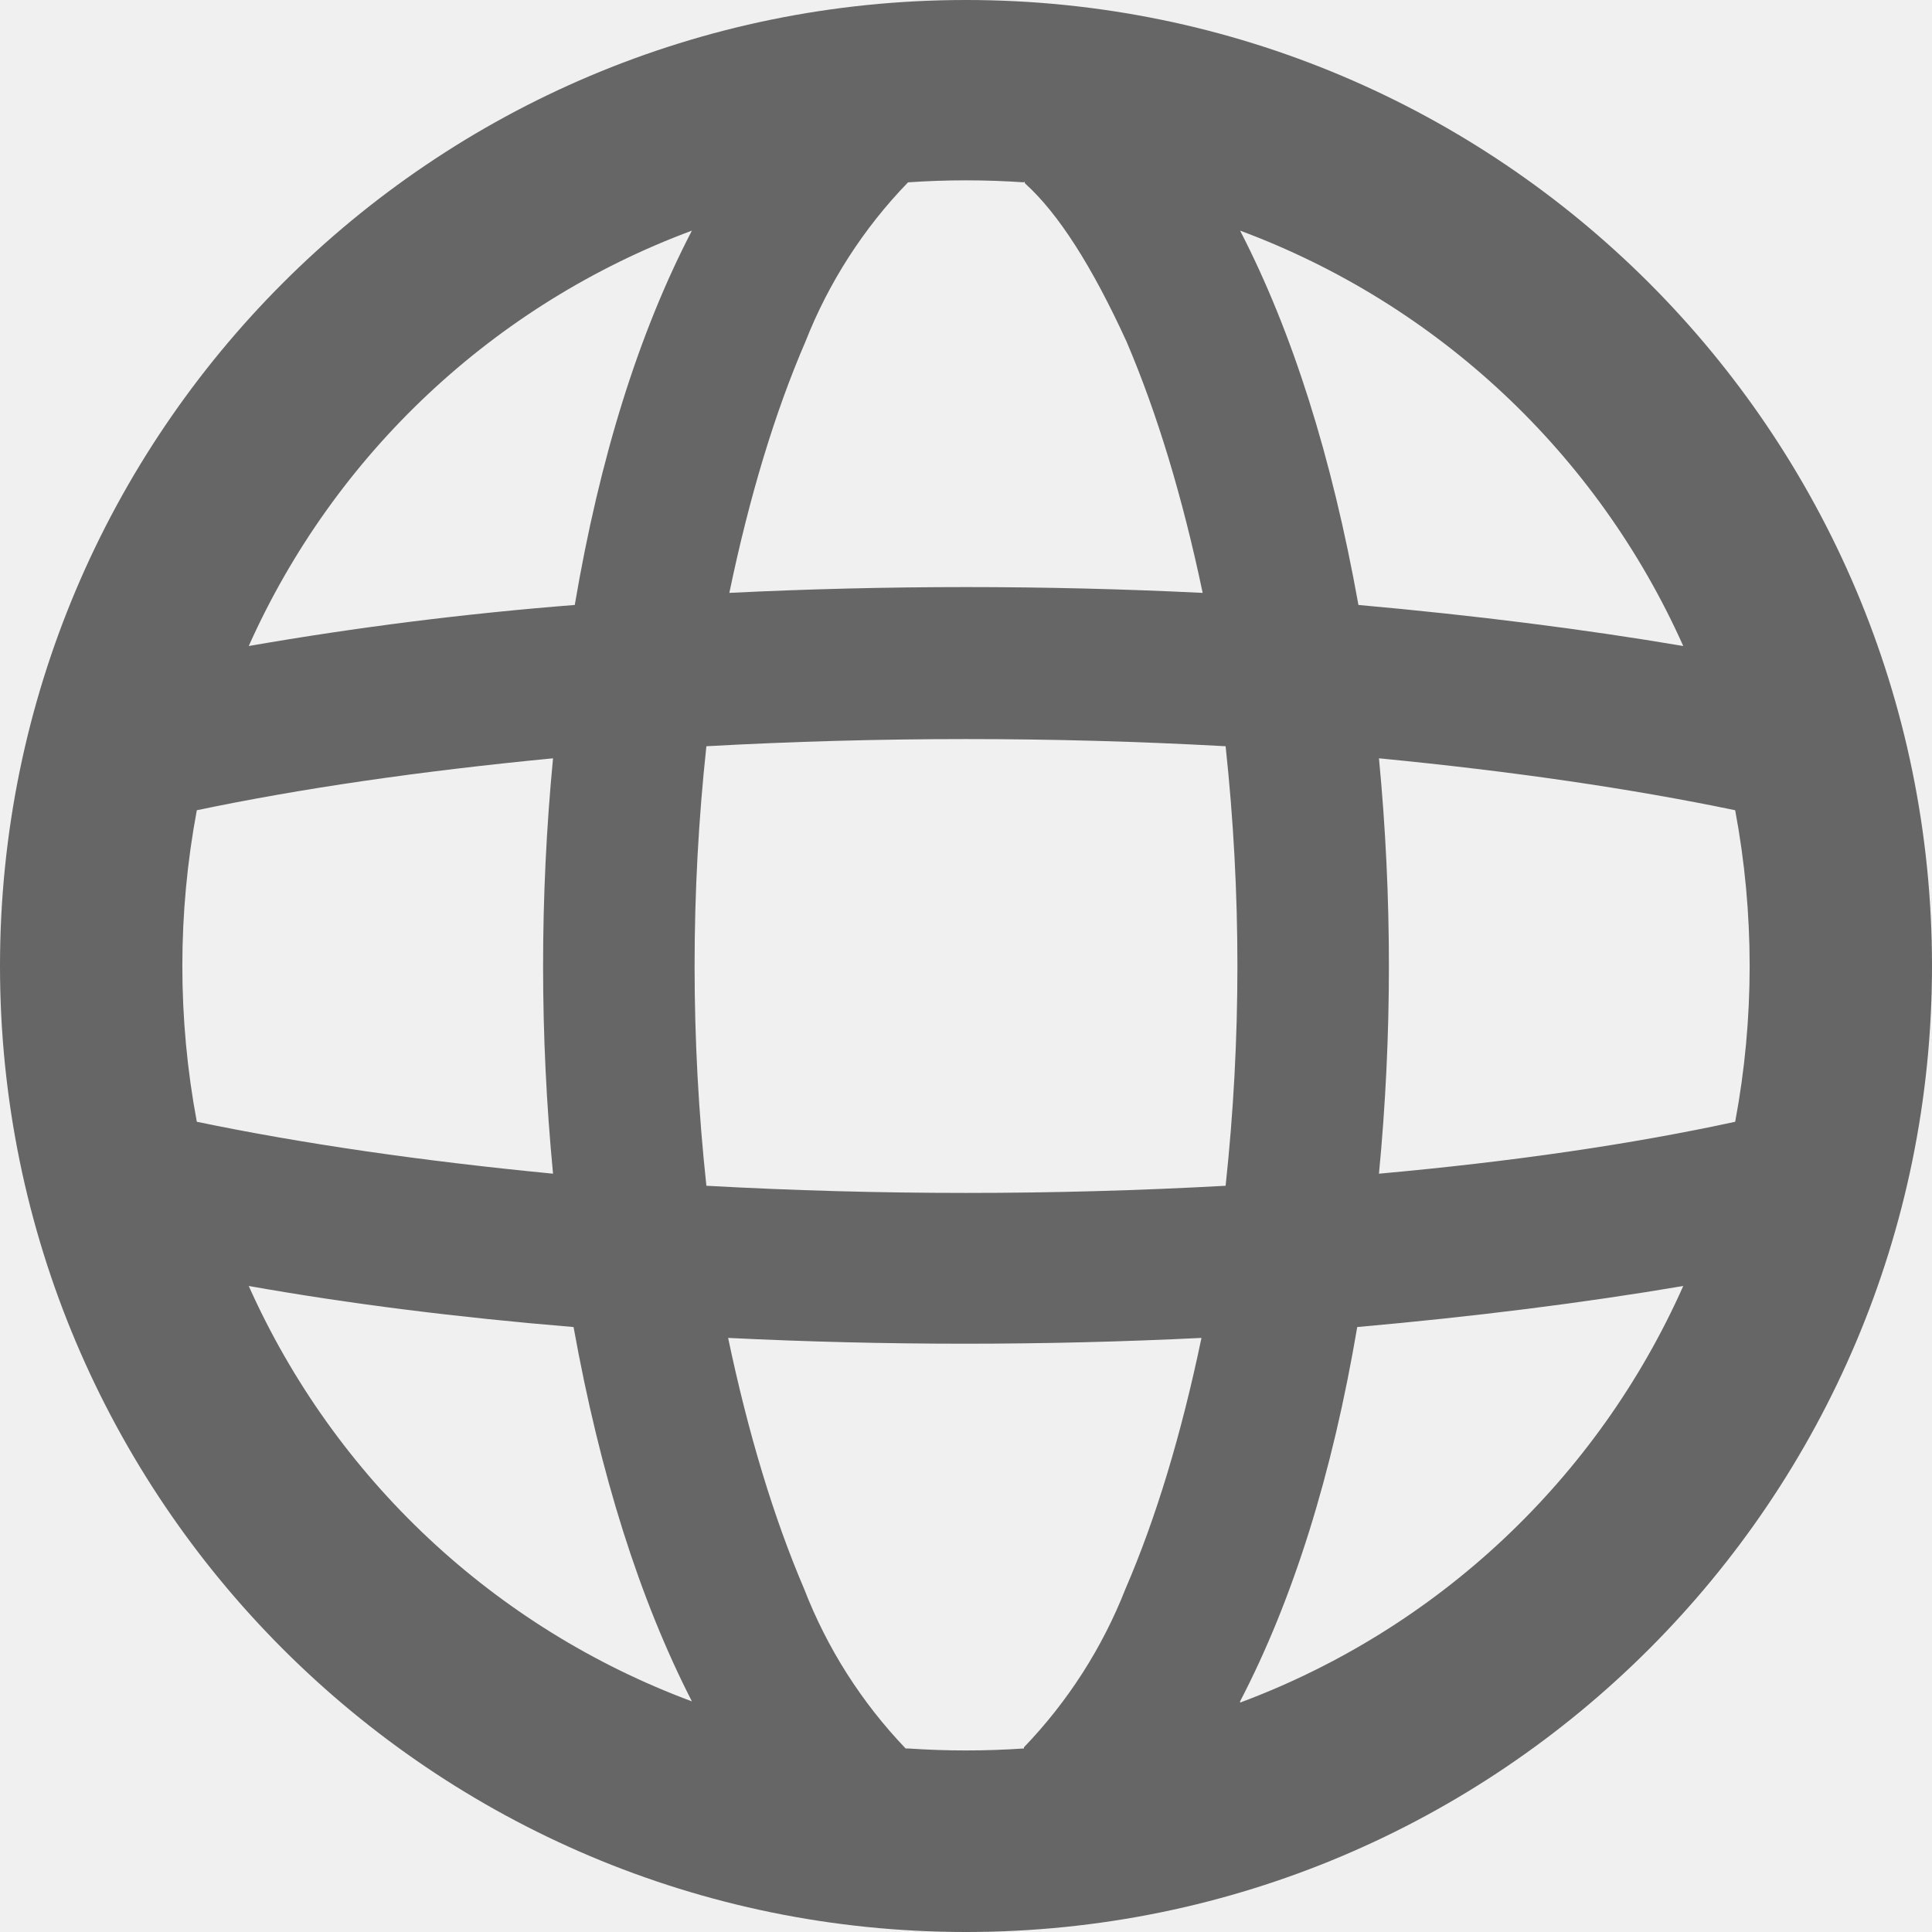
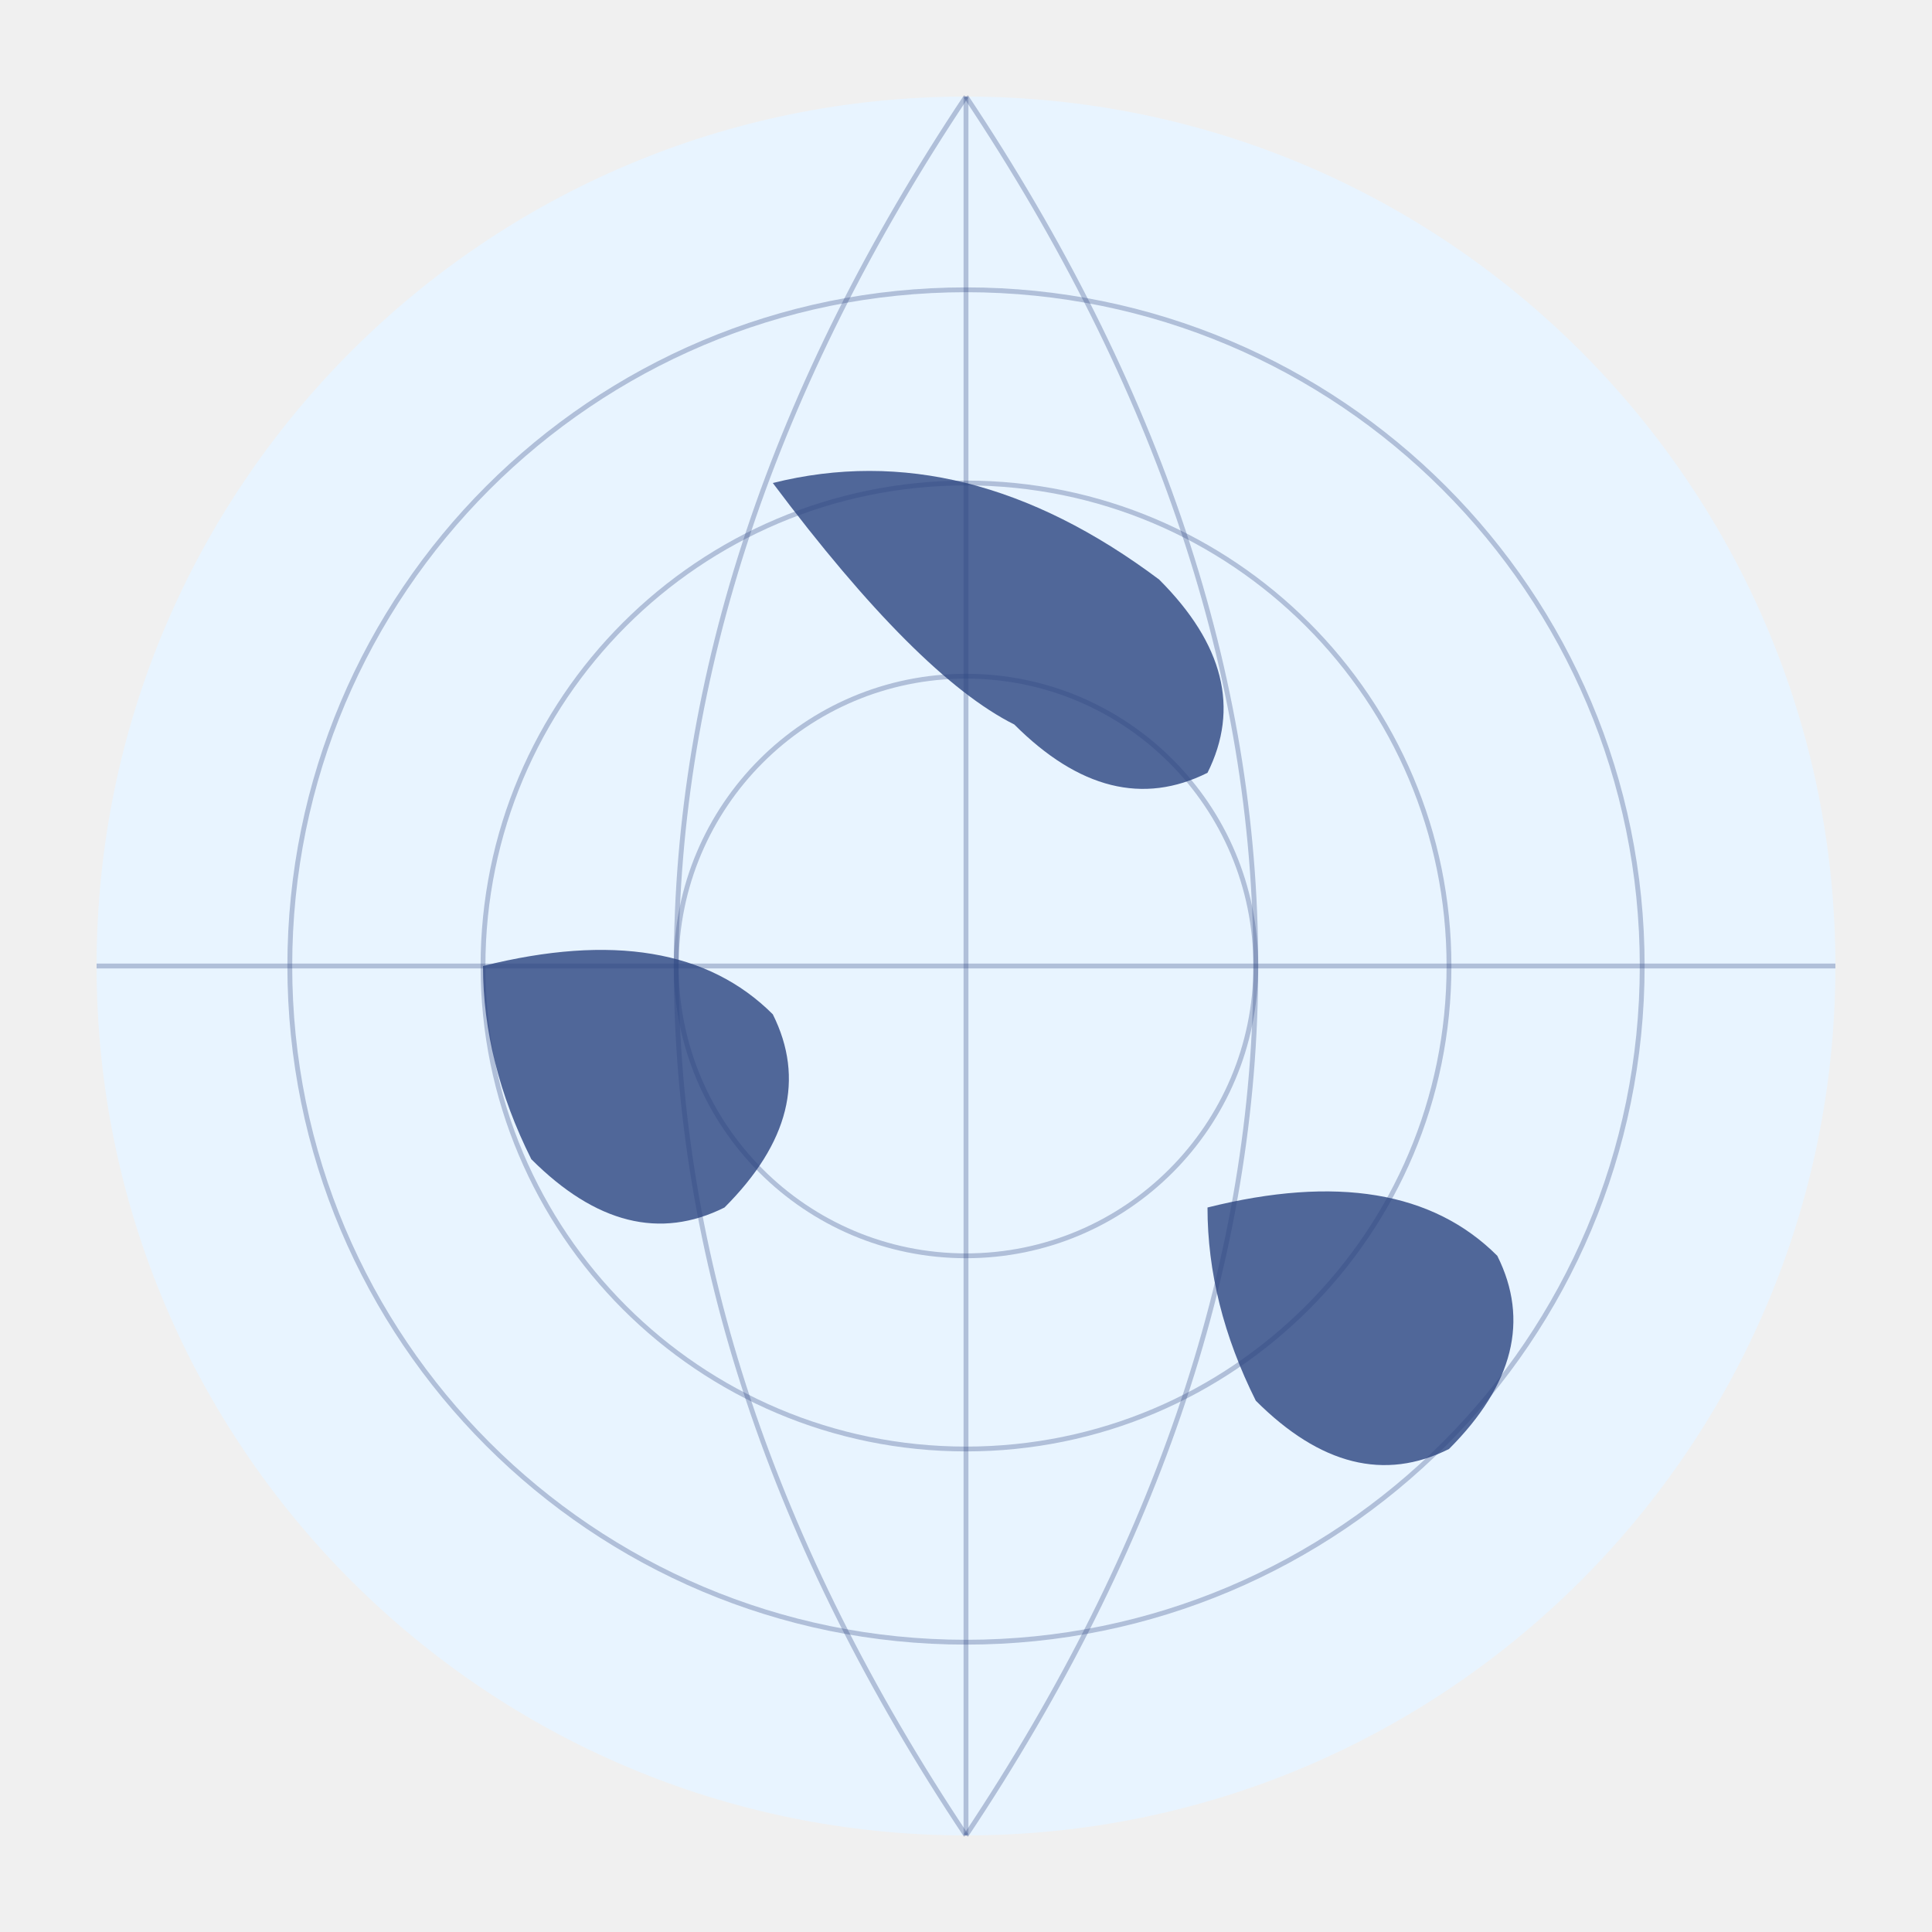
- <svg xmlns="http://www.w3.org/2000/svg" fill="none" viewBox="0 0 16 16">
-   <g clip-path="url(#a)">
-     <path fill-rule="evenodd" clip-rule="evenodd" d="M10.27 14.1a6.5 6.5 0 0 0 3.67-3.45q-1.24.21-2.7.34-.31 1.83-.97 3.1M8 16A8 8 0 1 0 8 0a8 8 0 0 0 0 16m.48-1.52a7 7 0 0 1-.96 0H7.5a4 4 0 0 1-.84-1.32q-.38-.89-.63-2.08a40 40 0 0 0 3.92 0q-.25 1.2-.63 2.08a4 4 0 0 1-.84 1.31zm2.94-4.76q1.66-.15 2.95-.43a7 7 0 0 0 0-2.58q-1.3-.27-2.95-.43a18 18 0 0 1 0 3.44m-1.27-3.54a17 17 0 0 1 0 3.64 39 39 0 0 1-4.3 0 17 17 0 0 1 0-3.64 39 39 0 0 1 4.3 0m1.1-1.17q1.45.13 2.69.34a6.5 6.5 0 0 0-3.67-3.44q.65 1.26.98 3.1M8.48 1.5l.01.02q.41.37.84 1.31.38.89.63 2.08a40 40 0 0 0-3.92 0q.25-1.2.63-2.08a4 4 0 0 1 .85-1.32 7 7 0 0 1 .96 0m-2.75.4a6.5 6.5 0 0 0-3.67 3.44 29 29 0 0 1 2.7-.34q.31-1.83.97-3.1M4.58 6.28q-1.66.16-2.95.43a7 7 0 0 0 0 2.58q1.3.27 2.95.43a18 18 0 0 1 0-3.44m.17 4.71q-1.45-.12-2.69-.34a6.5 6.5 0 0 0 3.67 3.44q-.65-1.27-.98-3.1" fill="#666" />
+ <svg xmlns="http://www.w3.org/2000/svg" width="800px" height="800px" viewBox="0 0 800 800" version="1.1">
+   <g stroke="none" stroke-width="1" fill="none" fill-rule="evenodd">
+     <circle fill="#E8F4FF" cx="400" cy="400" r="360" />
+     <path d="M400,40 Q640,400 400,760" stroke="#2B4380" stroke-width="2" opacity="0.3" />
+     <path d="M400,40 Q160,400 400,760" stroke="#2B4380" stroke-width="2" opacity="0.3" />
+     <path d="M40,400 L760,400" stroke="#2B4380" stroke-width="2" opacity="0.3" />
+     <path d="M400,40 L400,760" stroke="#2B4380" stroke-width="2" opacity="0.3" />
+     <circle stroke="#2B4380" stroke-width="2" opacity="0.3" cx="400" cy="400" r="280" />
+     <circle stroke="#2B4380" stroke-width="2" opacity="0.3" cx="400" cy="400" r="200" />
+     <circle stroke="#2B4380" stroke-width="2" opacity="0.3" cx="400" cy="400" r="120" />
+     <path d="M320,200 Q400,180 480,240 Q520,280 500,320 Q460,340 420,300 Q380,280 320,200" fill="#2B4380" opacity="0.8" />
+     <path d="M200,400 Q280,380 320,420 Q340,460 300,500 Q260,520 220,480 Q200,440 200,400" fill="#2B4380" opacity="0.8" />
+     <path d="M500,500 Q580,480 620,520 Q640,560 600,600 Q560,620 520,580 Q500,540 500,500" fill="#2B4380" opacity="0.8" />
  </g>
-   <defs>
-     <clipPath id="a">
-       <path fill="#fff" d="M0 0h16v16H0z" />
-     </clipPath>
-   </defs>
</svg>
